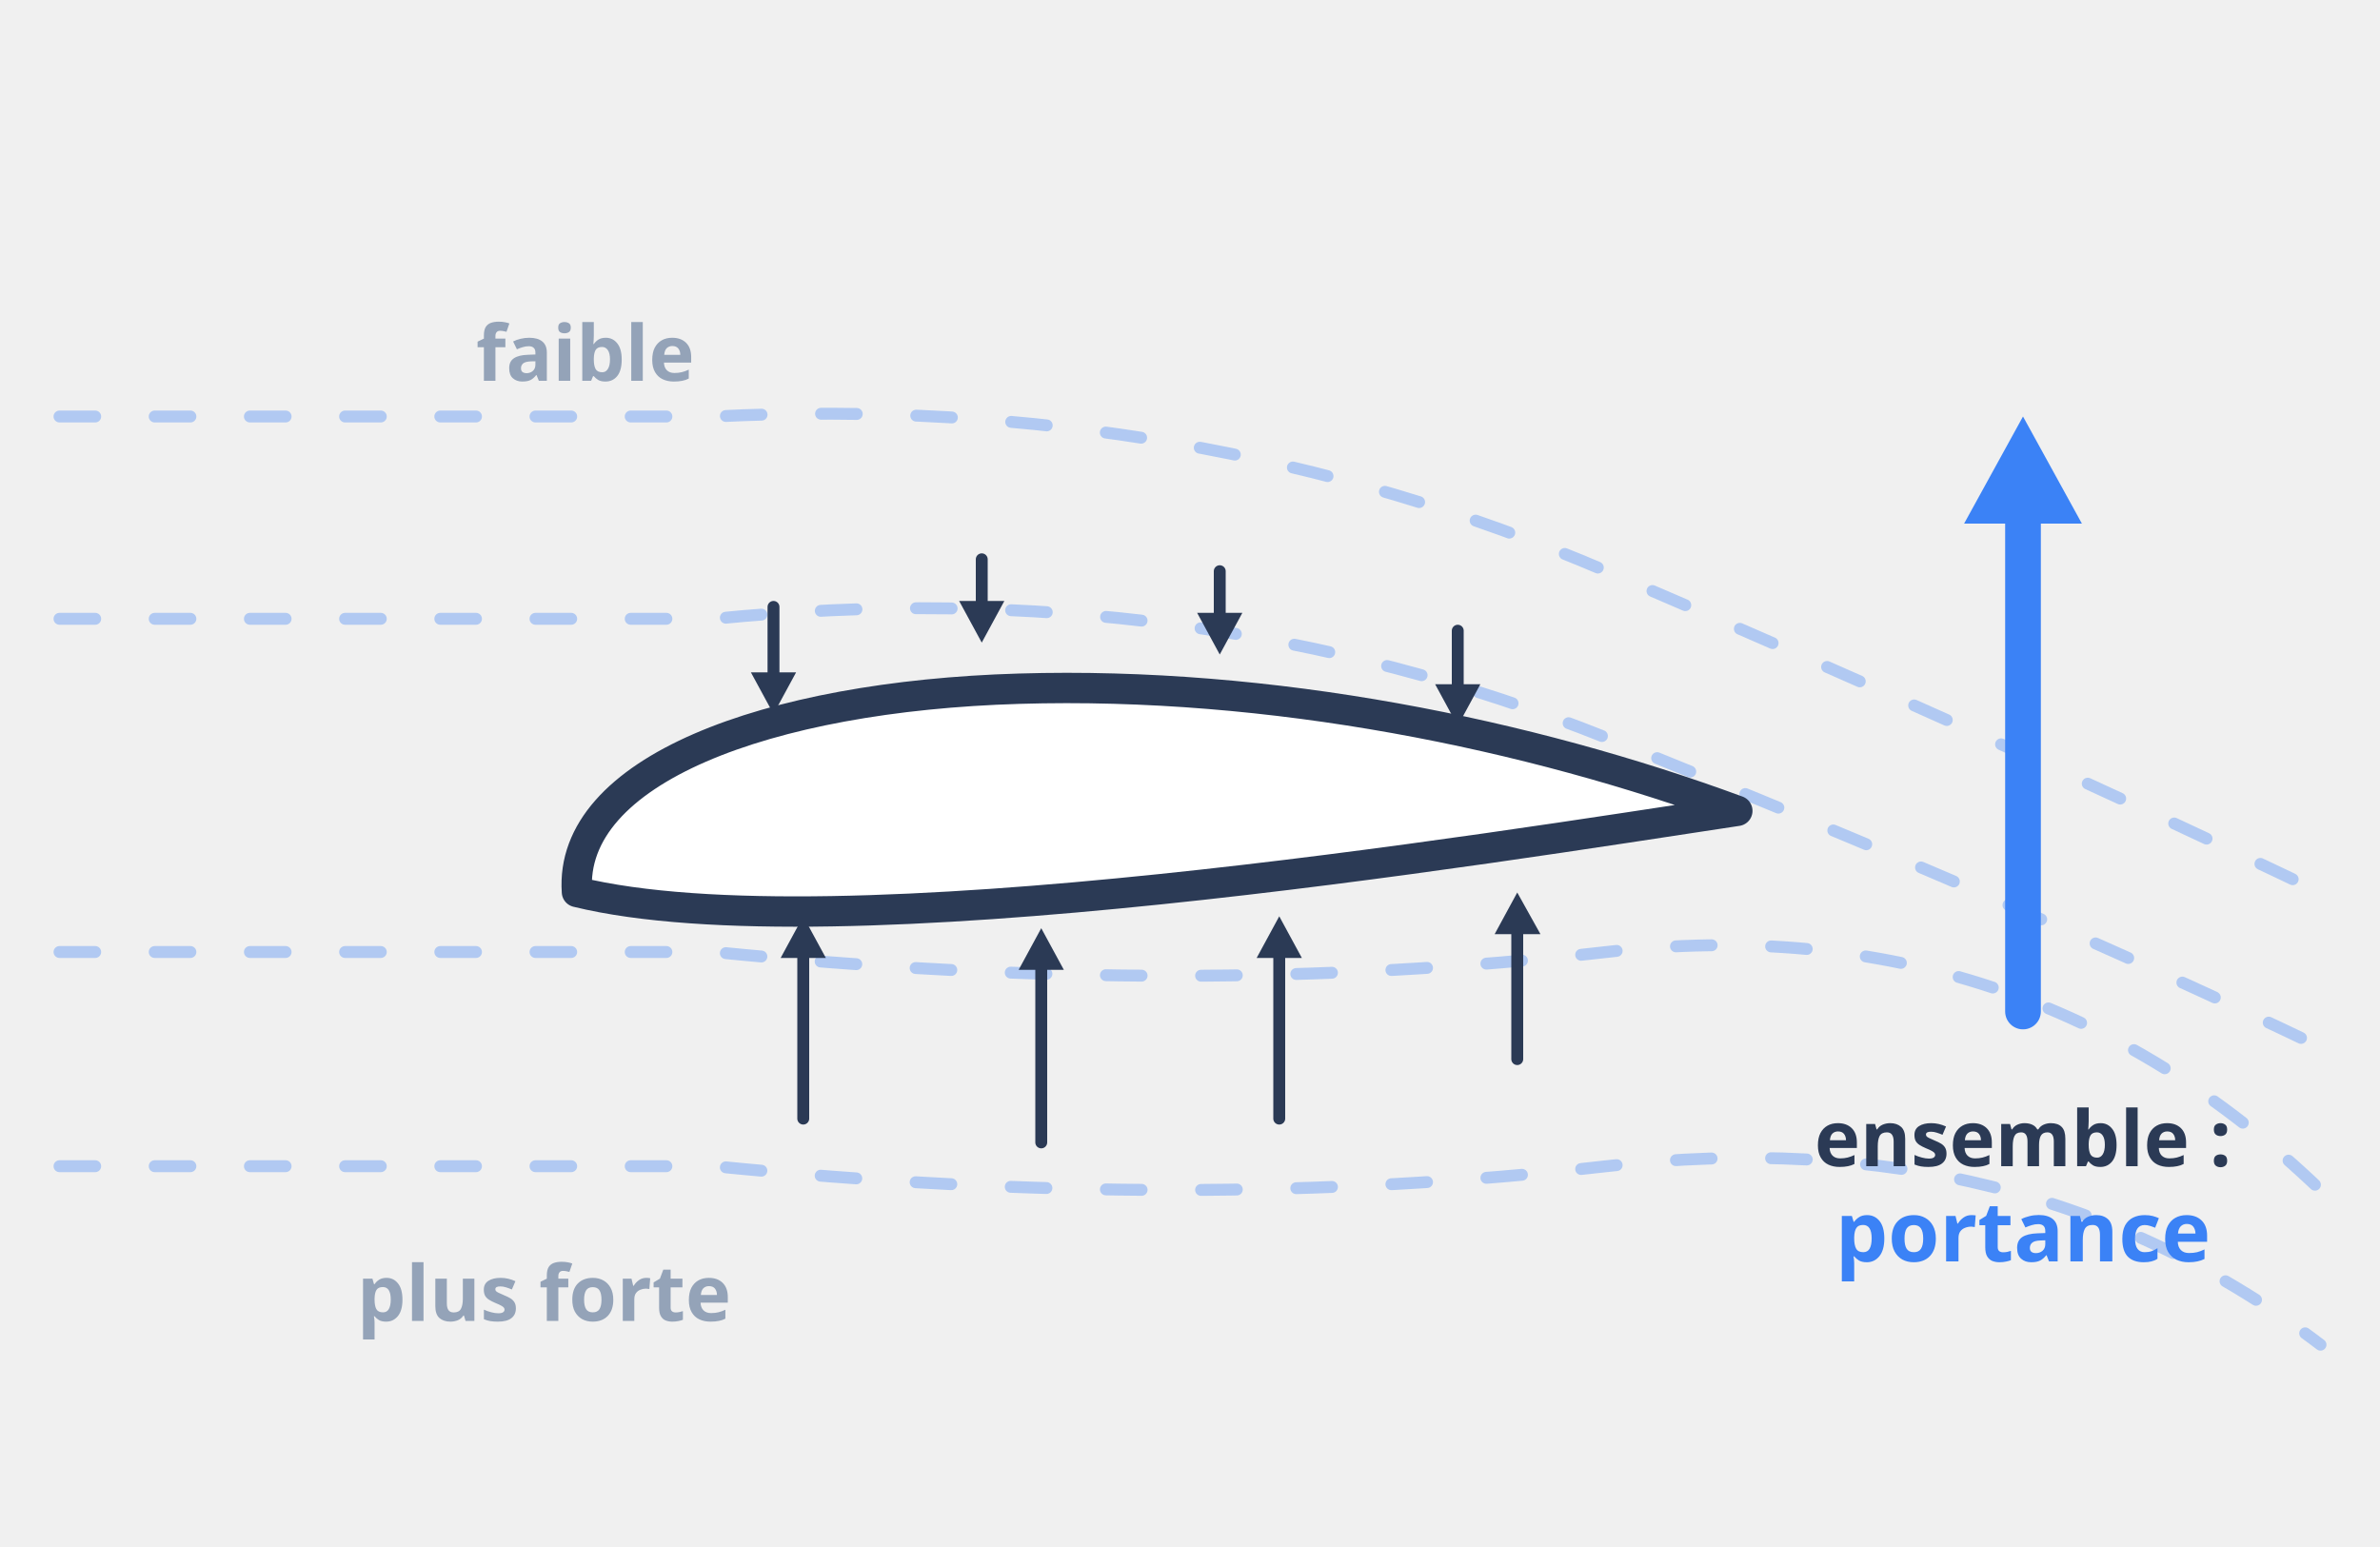
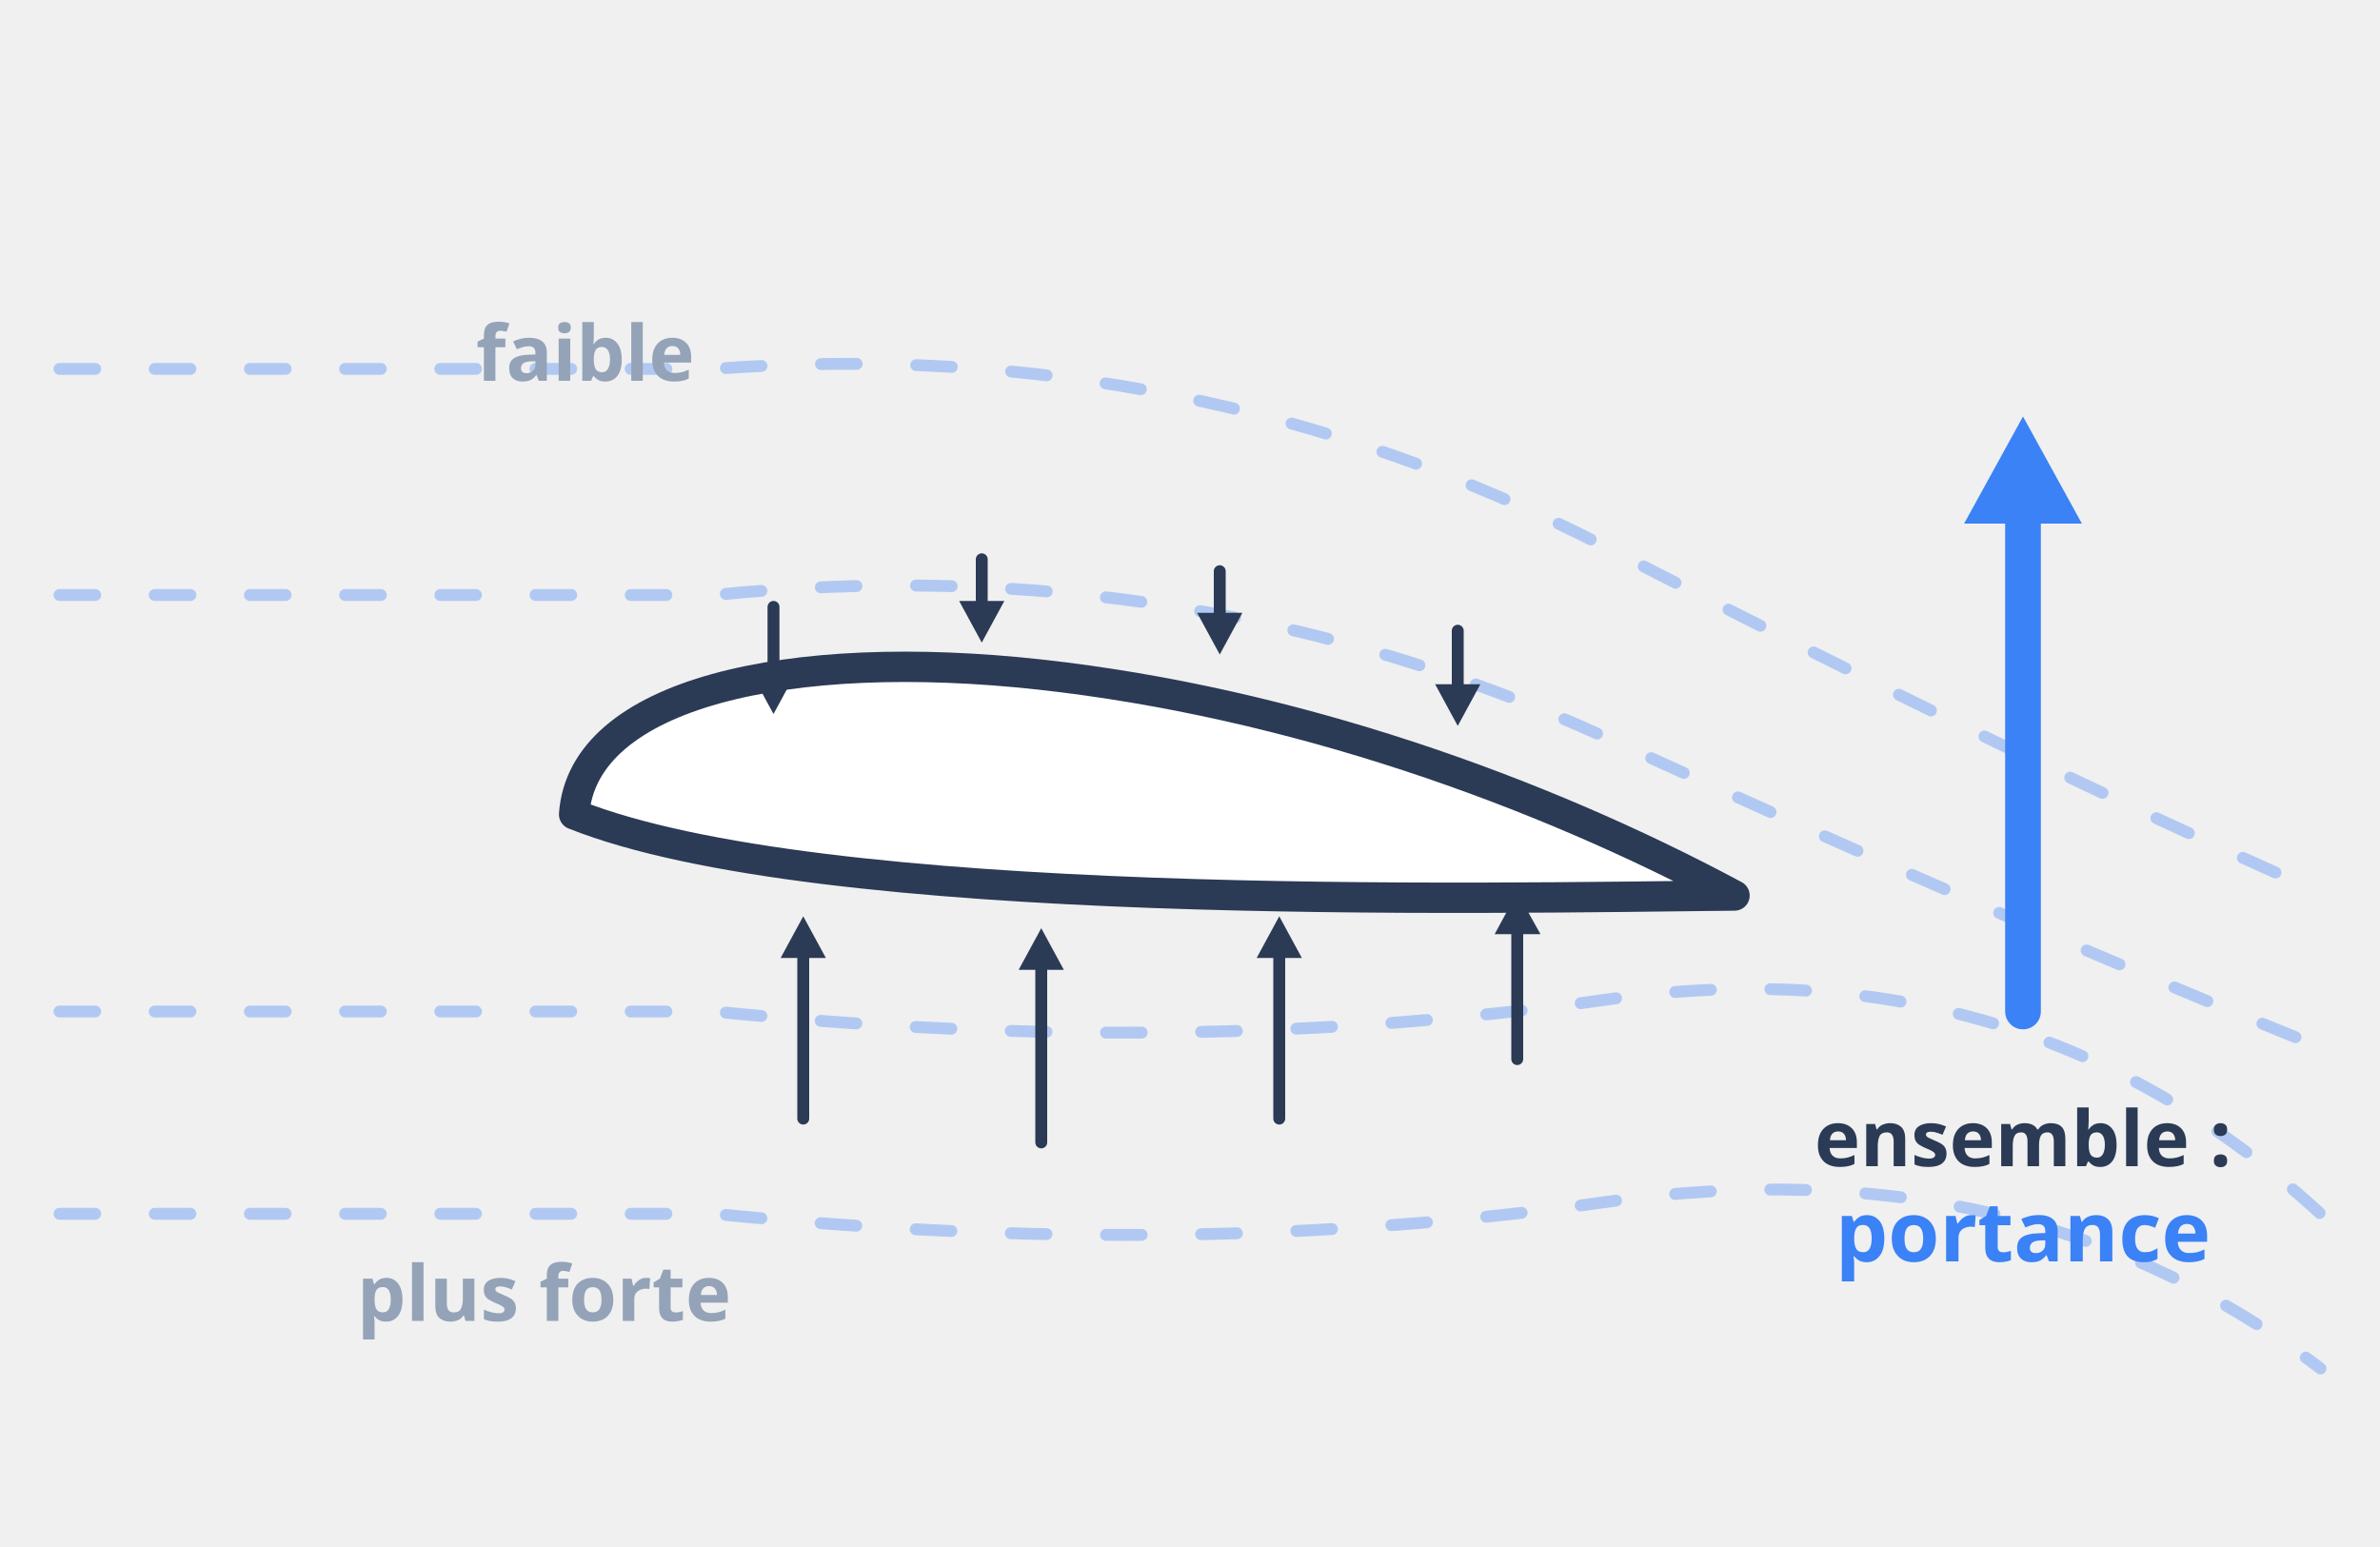
<svg xmlns="http://www.w3.org/2000/svg" viewBox="0 0 400 260" role="img">
  <style>.fl{stroke-dasharray:6 10;animation:fl 3s linear infinite}@keyframes fl{to{stroke-dashoffset:-32}}@media (prefers-reduced-motion: reduce){*{animation:none!important}}</style>
  <g font-family="system-ui, sans-serif" font-weight="600" text-anchor="middle" stroke-linecap="round" stroke-linejoin="round">
-     <path d="M10 70H120Q200 66 270 96T390 150" stroke="#3B82F6" stroke-width="2" opacity=".35" fill="none" class="fl" />
-     <path d="M10 104H120Q200 96 270 124T390 176" stroke="#3B82F6" stroke-width="2" opacity=".35" fill="none" class="fl" />
-     <path d="M10 160H120Q200 168 270 160T390 200" stroke="#3B82F6" stroke-width="2" opacity=".35" fill="none" class="fl" />
-     <path d="M10 196H120Q200 204 270 196T390 226" stroke="#3B82F6" stroke-width="2" opacity=".35" fill="none" class="fl" />
-     <g transform="translate(190 140) rotate(-4) scale(1.7)">
+     <path d="M10 62H120Q200 56 270 92T390 150" stroke="#3B82F6" stroke-width="2" opacity=".35" fill="none" class="fl" />
+     <path d="M10 100H120Q200 92 270 124T390 176" stroke="#3B82F6" stroke-width="2" opacity=".35" fill="none" class="fl" />
+     <path d="M10 170H120Q200 178 270 168T390 204" stroke="#3B82F6" stroke-width="2" opacity=".35" fill="none" class="fl" />
+     <path d="M10 204H120Q200 212 270 202T390 230" stroke="#3B82F6" stroke-width="2" opacity=".35" fill="none" class="fl" />
+     <g transform="translate(190 140) rotate(4) scale(1.7)">
      <path d="M-55 2C-55 -10 -35 -16 -10 -15C15 -14 40 -7 60 2C35 4 -30 10 -55 2Z" fill="#FFFFFF" stroke="#2B3A55" stroke-width="3" />
    </g>
    <line x1="130" y1="102" x2="130" y2="114" stroke="#2B3A55" stroke-width="2" />
    <polygon points="130,120 126.2,113 133.8,113" fill="#2B3A55" />
    <line x1="165" y1="94" x2="165" y2="102" stroke="#2B3A55" stroke-width="2" />
    <polygon points="165,108 161.2,101 168.8,101" fill="#2B3A55" />
    <line x1="205" y1="96" x2="205" y2="104" stroke="#2B3A55" stroke-width="2" />
    <polygon points="205,110 201.2,103 208.8,103" fill="#2B3A55" />
    <line x1="245" y1="106" x2="245" y2="116" stroke="#2B3A55" stroke-width="2" />
    <polygon points="245,122 241.2,115 248.8,115" fill="#2B3A55" />
    <line x1="135" y1="188" x2="135" y2="160" stroke="#2B3A55" stroke-width="2" />
    <polygon points="135,154 138.8,161 131.2,161" fill="#2B3A55" />
    <line x1="175" y1="192" x2="175" y2="162" stroke="#2B3A55" stroke-width="2" />
    <polygon points="175,156 178.8,163 171.2,163" fill="#2B3A55" />
    <line x1="215" y1="188" x2="215" y2="160" stroke="#2B3A55" stroke-width="2" />
    <polygon points="215,154 218.8,161 211.2,161" fill="#2B3A55" />
    <line x1="255" y1="178" x2="255" y2="156" stroke="#2B3A55" stroke-width="2" />
    <polygon points="255,150 258.9,157 251.2,157" fill="#2B3A55" />
    <text x="80" y="64" font-size="13" fill="#94A3B8" text-anchor="start">faible</text>
    <text x="60" y="222" font-size="13" fill="#94A3B8" text-anchor="start">plus forte</text>
    <line x1="340" y1="170" x2="340" y2="87" stroke="#3B82F6" stroke-width="6" />
    <polygon points="340,70 349.9,88 330.1,88" fill="#3B82F6" />
    <text x="340" y="196" font-size="13" fill="#2B3A55">ensemble :</text>
    <text x="340" y="212" font-size="14" fill="#3B82F6">portance</text>
  </g>
</svg>
